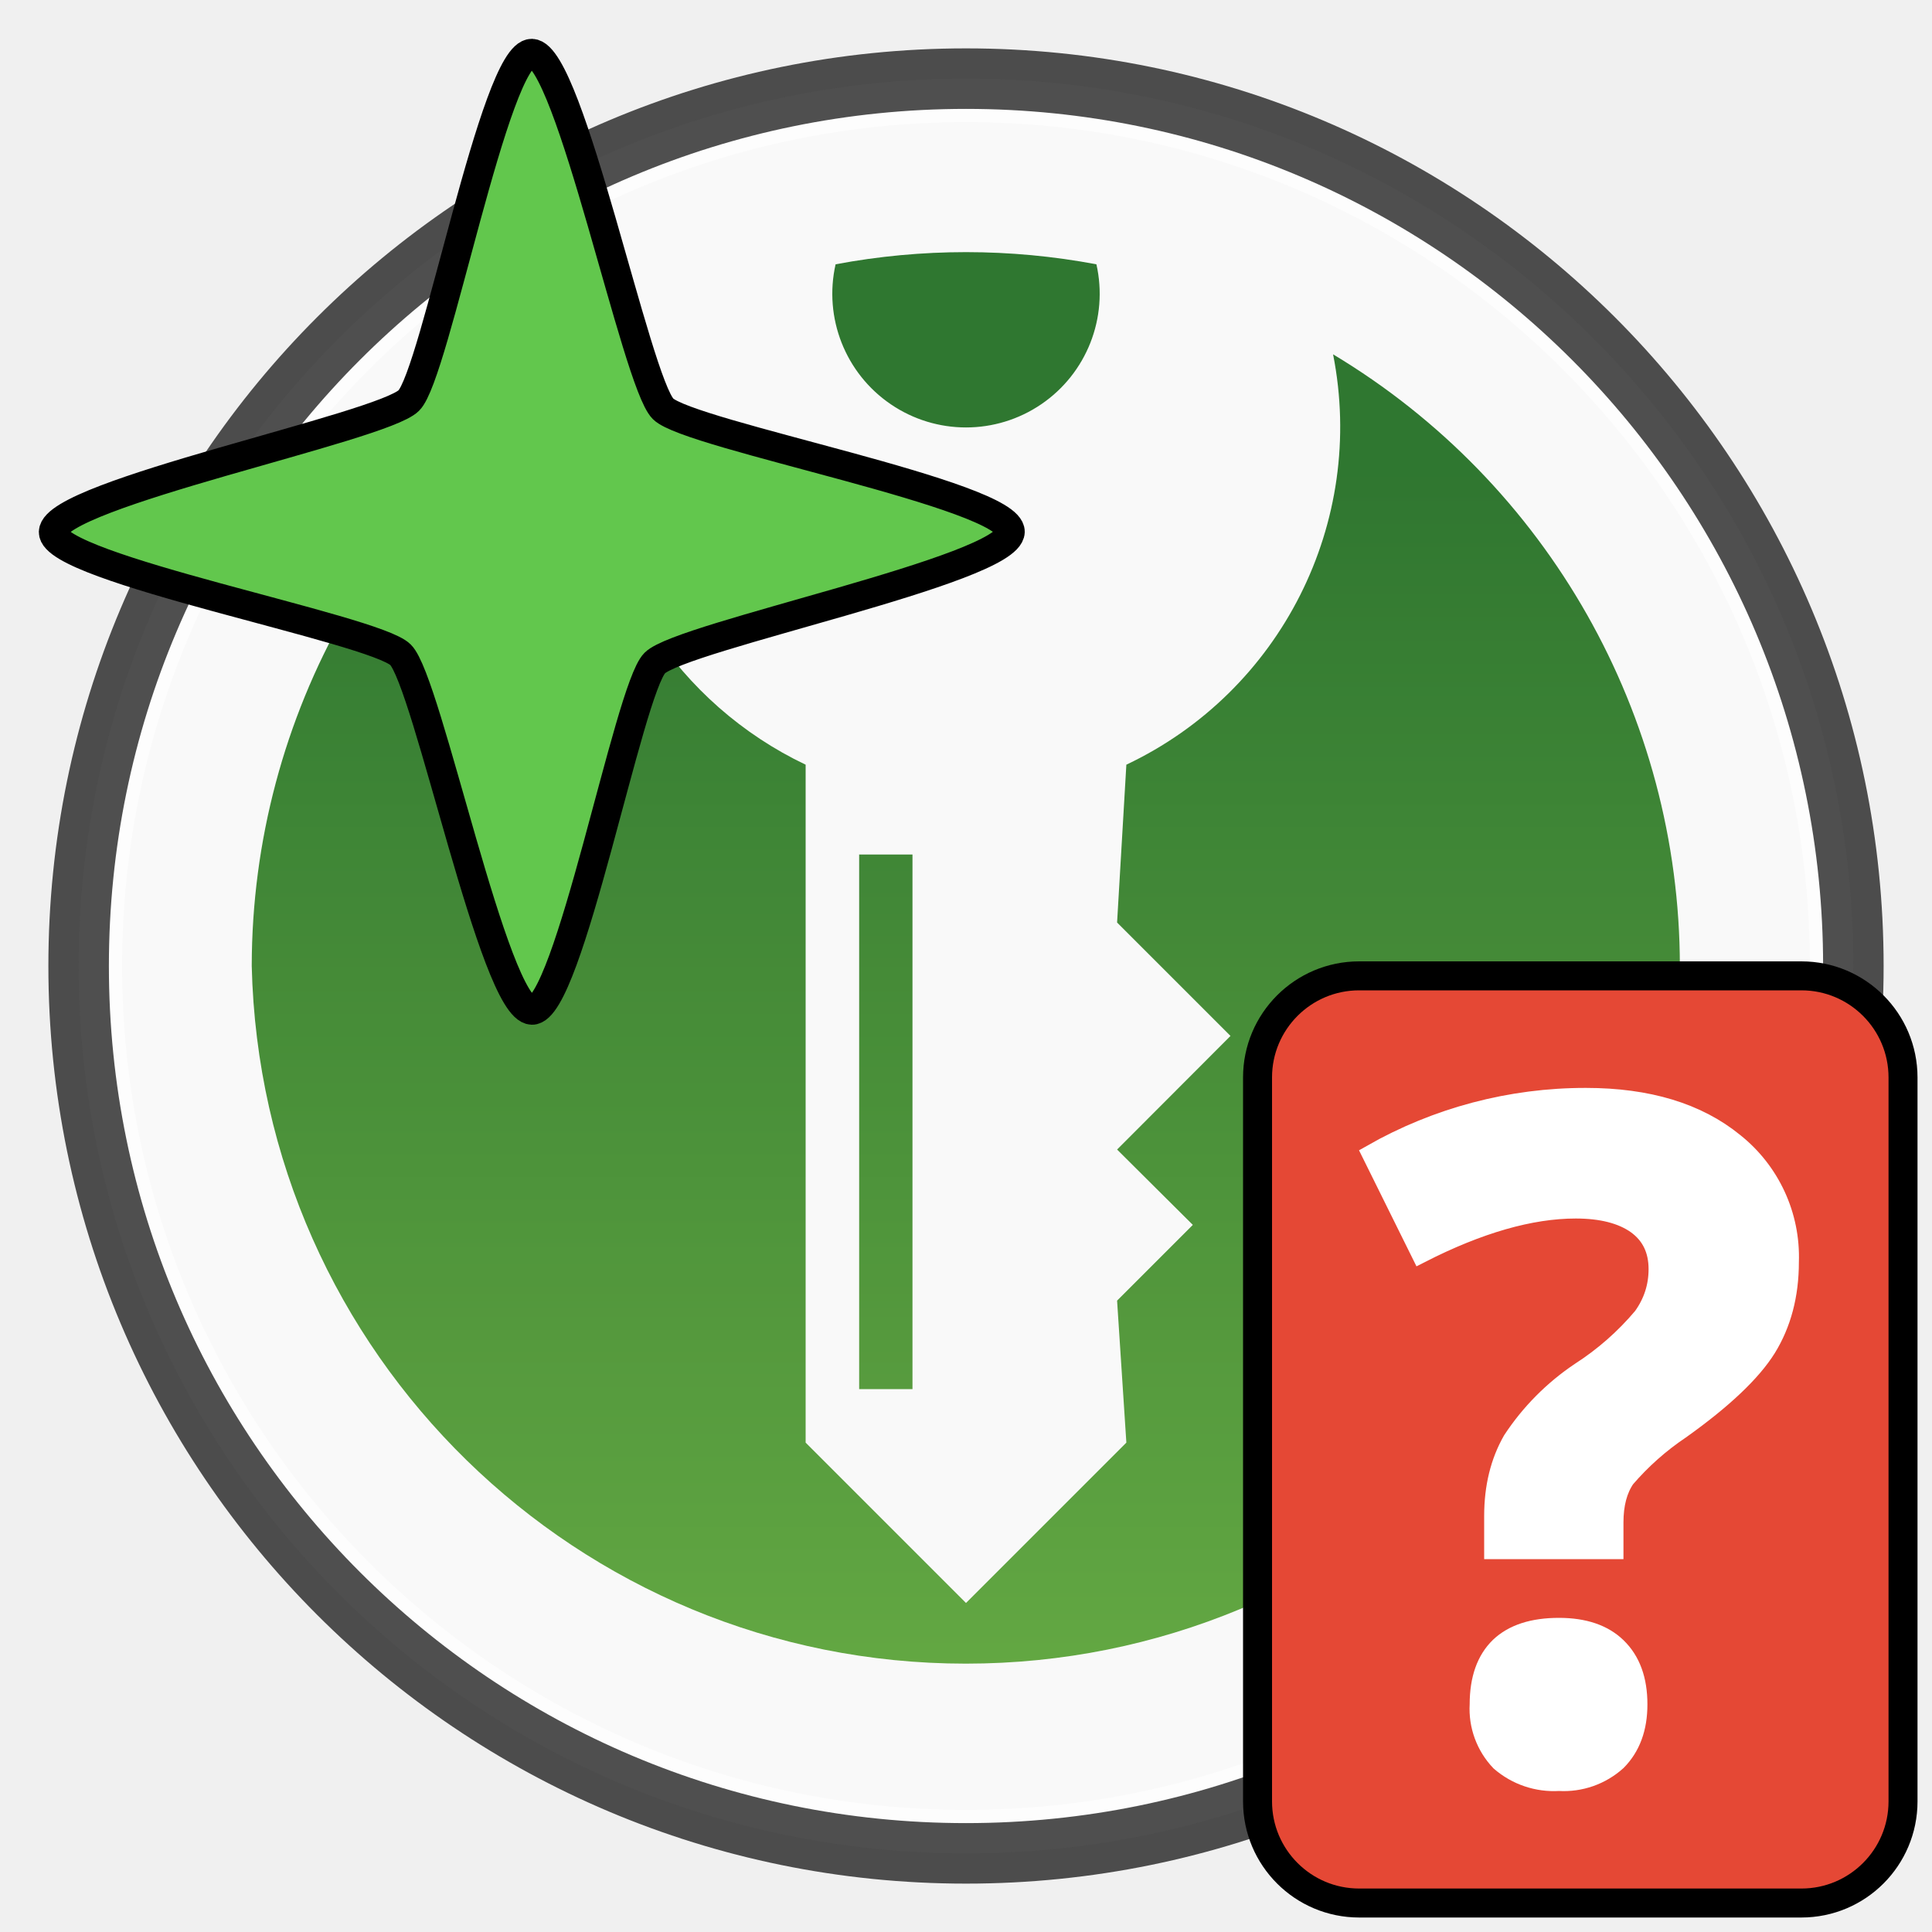
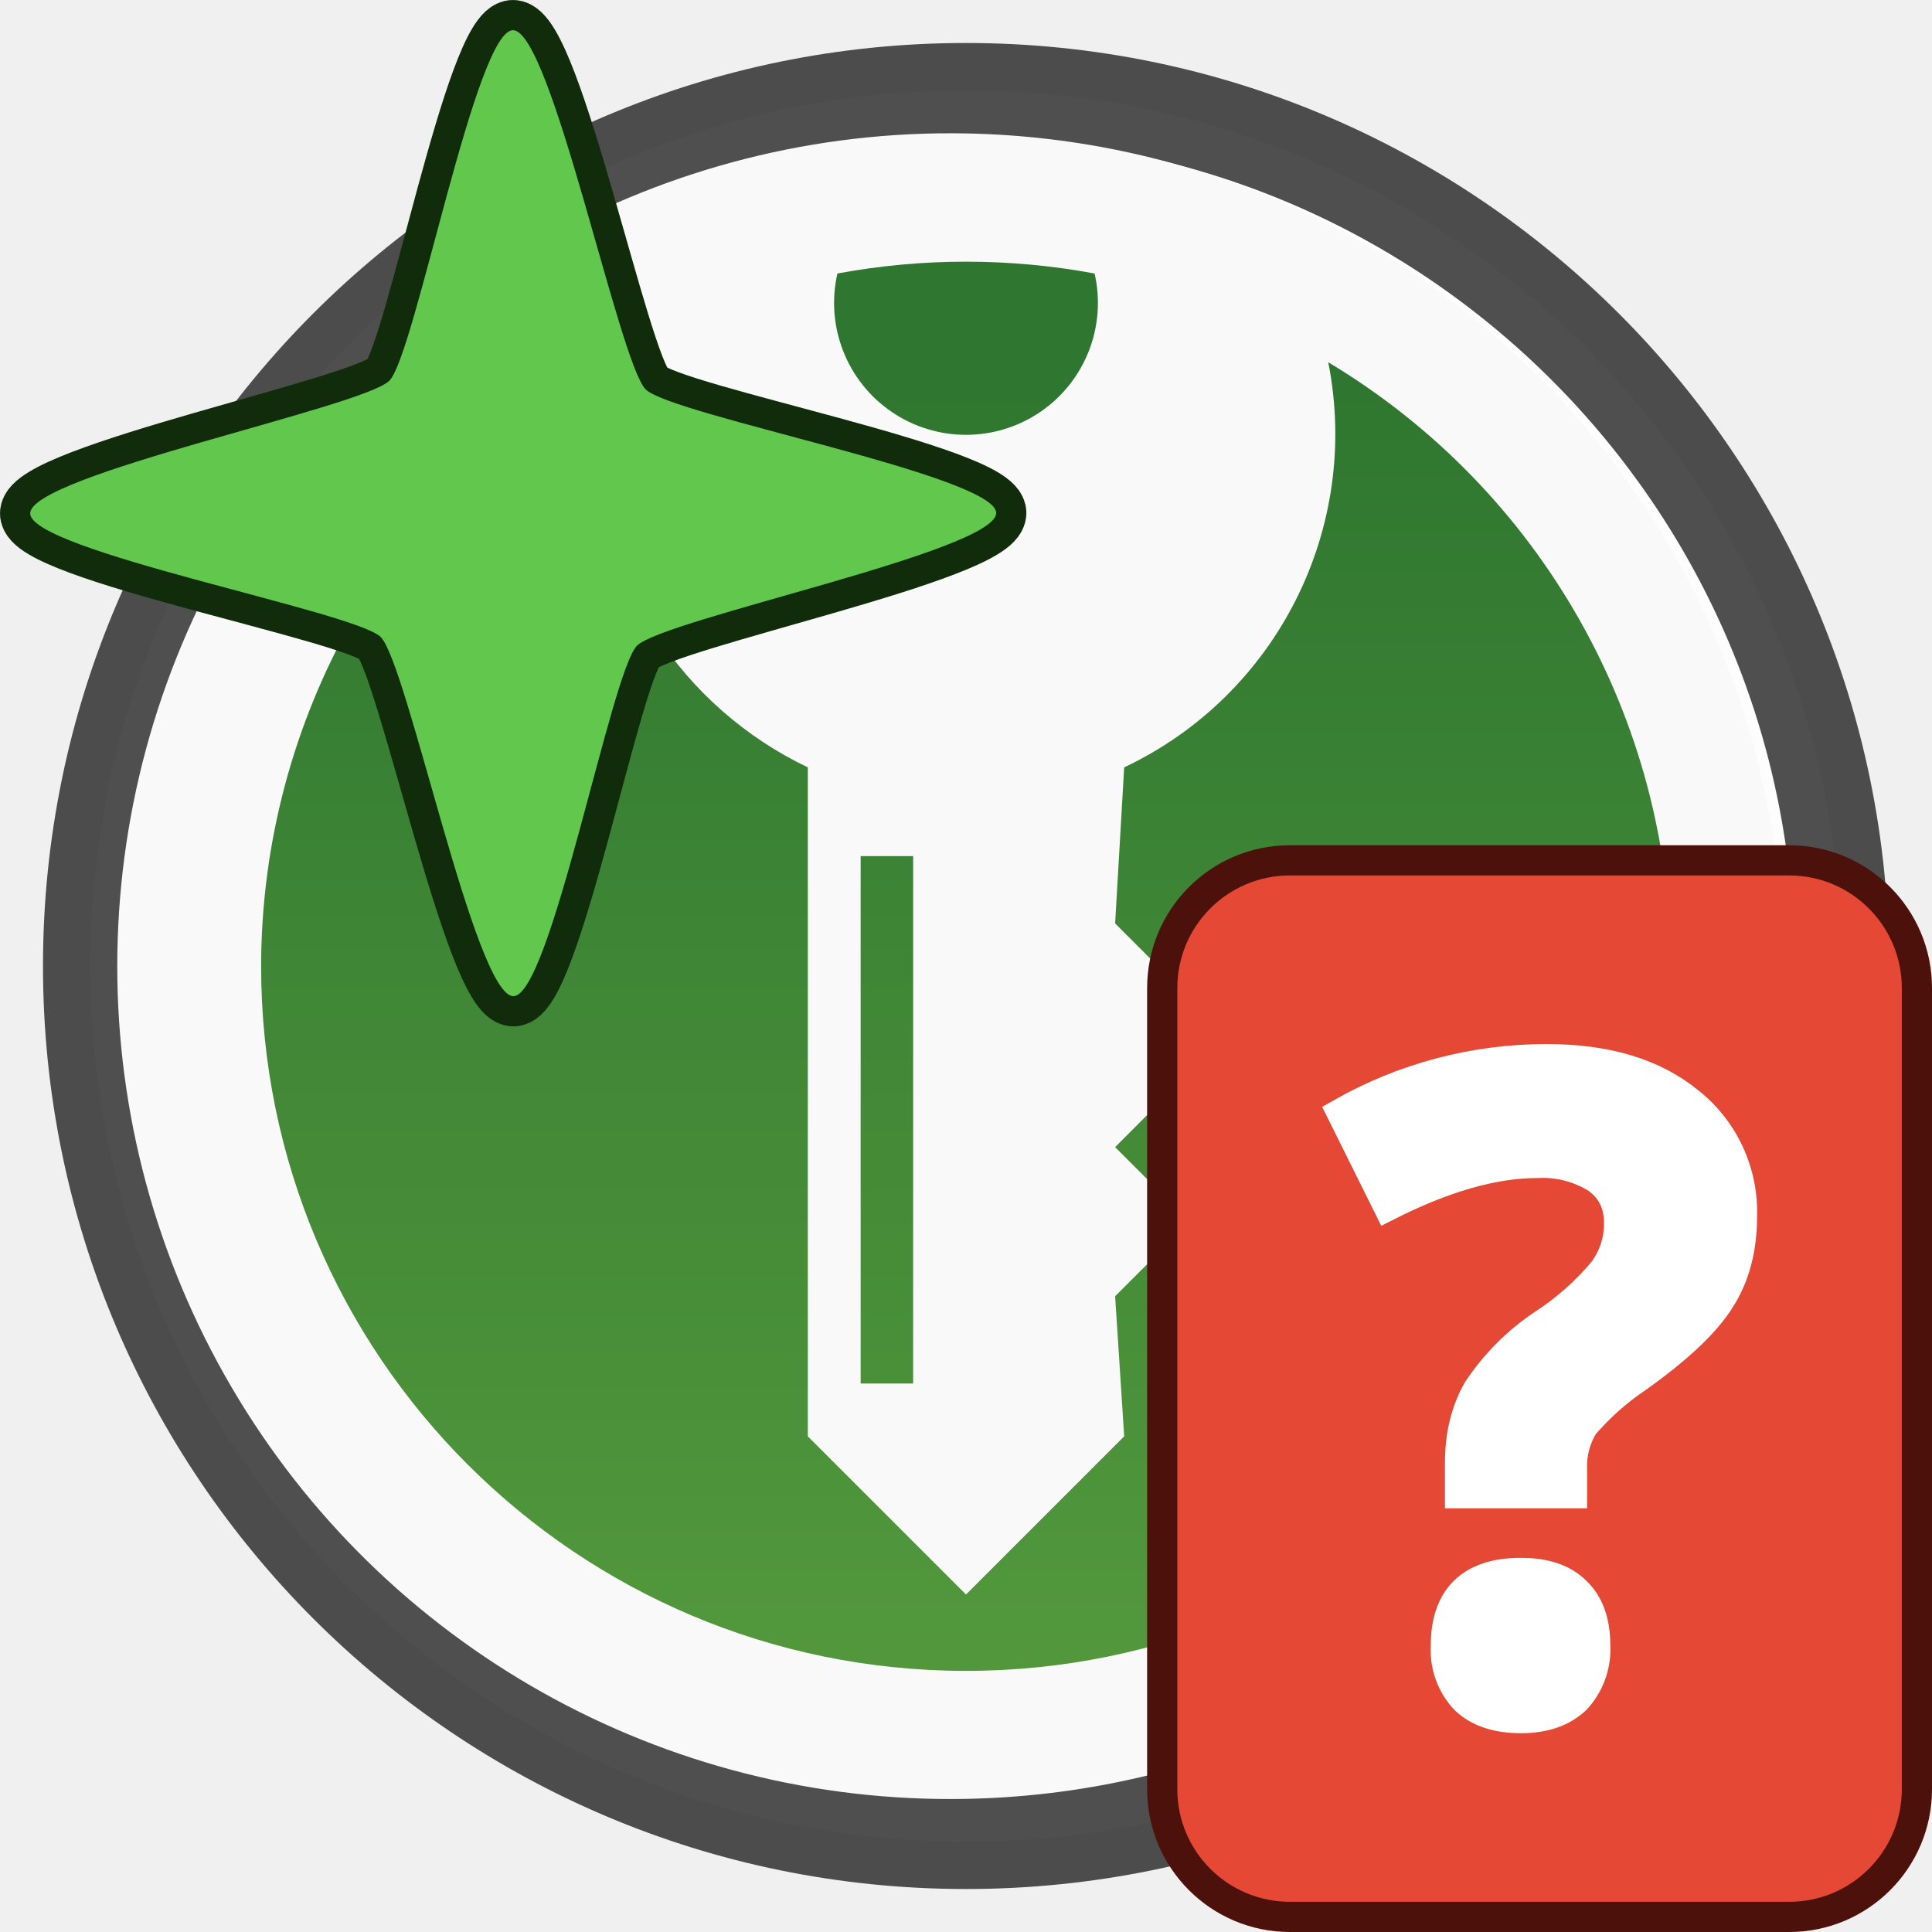
- <svg xmlns="http://www.w3.org/2000/svg" xmlns:xlink="http://www.w3.org/1999/xlink" xml:space="preserve" version="1.1" viewBox="0 0 100 100" id="svg2">
-   <defs id="defs23">
-     <linearGradient id="SVGID_2_-3" gradientUnits="userSpaceOnUse" x1="73.8" y1="1532.14" x2="73.8" y2="1574" gradientTransform="translate(3.8 -1480.3)">
-       <stop offset="0" style="stop-color:#eaa74b;stop-opacity:1" id="stop373" />
-       <stop offset="1" style="stop-color:#ac6f25;stop-opacity:1" id="stop375" />
+ <svg xmlns="http://www.w3.org/2000/svg" xmlns:xlink="http://www.w3.org/1999/xlink" height="64" width="64" viewBox="0 0 64 64" xml:space="preserve">
+   <defs>
+     <linearGradient id="a">
+       <stop offset="0" style="stop-color:#226e23;stop-opacity:1" />
+       <stop offset="1" style="stop-color:#63ab3a;stop-opacity:1" />
    </linearGradient>
-     <linearGradient xlink:href="#linearGradient4316" id="linearGradient5199" x1="53.24" y1="12.75" x2="53.24" y2="86.36" gradientUnits="userSpaceOnUse" gradientTransform="translate(-50.41 11.36)" />
-     <linearGradient id="linearGradient4316">
-       <stop id="stop4318" offset="0" style="stop-color:#226e23;stop-opacity:1" />
-       <stop id="stop4320" offset="1" style="stop-color:#63ab3a;stop-opacity:1" />
-     </linearGradient>
+     <linearGradient xlink:href="#a" id="b" x1="53.24" y1="12.75" x2="53.24" y2="86.36" gradientUnits="userSpaceOnUse" />
  </defs>
-   <linearGradient id="SVGID_1_" gradientUnits="userSpaceOnUse" x1="50.27" y1="-1470.94" x2="49.7" y2="-1392.79" gradientTransform="matrix(1 0 0 -1 -50.2 -1373.16)">
-     <stop offset="0" style="stop-color:gray" id="stop4" />
-     <stop offset="1" style="stop-color:#4b4b4d" id="stop6" />
-   </linearGradient>
-   <linearGradient id="SVGID_2_" gradientUnits="userSpaceOnUse" x1="73.8" y1="1532.14" x2="73.8" y2="1574" gradientTransform="translate(-2.73 -1488.34)">
-     <stop offset="0" style="stop-color:#d69029" id="stop11" />
-     <stop offset="1" style="stop-color:#af7125" id="stop13" />
-   </linearGradient>
-   <g id="layer7" style="display:inline">
-     <g id="layer26" style="display:inline">
-       <circle r="45.93" style="display:inline;opacity:.871;fill:#fff;fill-opacity:1;fill-rule:evenodd;stroke:#000;stroke-width:3.132;stroke-linecap:round;stroke-linejoin:round;stroke-miterlimit:4;stroke-dasharray:none;stroke-opacity:.784" id="circle4009" cx="50" cy="50" />
-       <circle style="display:inline;fill:none;fill-opacity:1;fill-rule:evenodd;stroke:none;stroke-width:1.5;stroke-linecap:round;stroke-linejoin:round;stroke-miterlimit:4;stroke-dasharray:none;stroke-opacity:1" id="circle4011" cx="50" cy="50" r="42.32" />
-       <path style="display:inline;fill:#f9f9f9;fill-opacity:1;fill-rule:evenodd;stroke:none;stroke-width:2.5;stroke-linecap:round;stroke-linejoin:round;stroke-miterlimit:4;stroke-dasharray:none;stroke-opacity:1" d="M50 6.32a43.68 43.68 0 1 0 0 87.36 43.68 43.68 0 0 0 0-87.36Zm0 6.72c2.26 0 4.52.22 6.75.64a6.92 6.92 0 1 1-13.5 0c2.23-.42 4.49-.64 6.75-.64zm-19 5.3a19.36 19.36 0 0 0 10.7 21.24v35.09l8.3 8.3 8.3-8.3-.48-7.35 3.92-3.92-3.92-3.9 5.87-5.88-5.87-5.87.48-8.17A19.35 19.35 0 0 0 69 18.34 36.97 36.97 0 0 1 86.95 50a36.97 36.97 0 0 1-73.92 0c.01-12.98 6.83-25 17.97-31.67Zm13.46 25.9h2.77V71.9h-2.76V44.23z" id="path4013" />
-       <path style="display:inline;opacity:.94;fill:url(#linearGradient5199);fill-opacity:1;fill-rule:nonzero;stroke:none;stroke-width:.8;stroke-linecap:round;stroke-linejoin:round;stroke-miterlimit:4;stroke-dasharray:none;stroke-opacity:1" d="M56.75 13.68a6.92 6.92 0 1 1-13.5 0 36.48 36.48 0 0 1 13.5 0zM30.63 22.1c0 7.72 4.53 14.37 11.07 17.48v35.09l8.3 8.3 8.3-8.3-.48-7.35 3.92-3.92-3.92-3.9 5.87-5.88-5.87-5.87.48-8.17A19.35 19.35 0 0 0 69 18.34 36.97 36.97 0 0 1 86.95 50a36.97 36.97 0 0 1-73.92 0c.01-12.98 6.83-25 17.97-31.67a19.4 19.4 0 0 0-.38 3.77zm13.83 22.13h2.77V71.9h-2.76V44.24z" id="path4015" />
-       <rect style="display:inline;fill:#e54835;fill-opacity:1;stroke:#000;stroke-width:1.5;stroke-linecap:round;stroke-linejoin:round;stroke-dasharray:none;stroke-opacity:1" id="rect4096" width="33.41" height="47.99" x="62.11" y="49.7" ry="5.26" transform="translate(2.98 .81)" />
-       <path d="M77.32 80.2v-1.73c0-1.5.32-2.8.96-3.92a12.6 12.6 0 0 1 3.51-3.54 14.42 14.42 0 0 0 3.24-2.85c.53-.74.8-1.56.8-2.47 0-1.01-.38-1.78-1.13-2.32-.75-.53-1.8-.8-3.14-.8-2.34 0-5.02.77-8.02 2.3L71 59.74a22.33 22.33 0 0 1 11.09-2.93c3.21 0 5.77.78 7.66 2.32a7.56 7.56 0 0 1 2.86 6.19c0 1.72-.4 3.2-1.17 4.45-.78 1.25-2.27 2.66-4.46 4.22a14.14 14.14 0 0 0-2.85 2.53c-.4.58-.6 1.34-.6 2.28v1.4zm-.75 8.02c0-1.31.35-2.3 1.05-2.98.7-.67 1.73-1 3.07-1 1.3 0 2.3.34 3 1.02.72.7 1.08 1.68 1.08 2.96 0 1.23-.36 2.2-1.08 2.93a4.1 4.1 0 0 1-3 1.05 4.23 4.23 0 0 1-3.04-1.03 3.94 3.94 0 0 1-1.08-2.95z" id="path4098" style="font-weight:700;font-size:48px;font-family:'Open Sans';-inkscape-font-specification:'Open Sans, Bold';display:inline;fill:#fff;stroke:#fff;stroke-linecap:round;stroke-opacity:1" />
-       <path style="display:inline;fill:#62c74d;fill-opacity:1;stroke:#000;stroke-width:1.5;stroke-linecap:round;stroke-linejoin:round;stroke-dasharray:none;stroke-opacity:1;paint-order:normal" id="path4120" d="M27.53 52.29c-1.96-.06-5.4-17.02-6.8-18.4-1.34-1.35-18.03-4.46-17.97-6.36.07-1.97 17.02-5.4 18.4-6.8 1.36-1.34 4.46-18.03 6.37-17.97 1.96.07 5.4 17.02 6.79 18.4 1.35 1.36 18.03 4.46 17.97 6.37-.06 1.96-17.02 5.4-18.4 6.79-1.35 1.35-4.46 18.03-6.36 17.97z" />
+   <g style="display:inline">
+     <circle r="29.01" style="opacity:.871;fill:#fff;fill-opacity:1;fill-rule:evenodd;stroke:#000;stroke-width:3.132;stroke-linecap:round;stroke-linejoin:round;stroke-miterlimit:4;stroke-dasharray:none;stroke-opacity:.784" cx="32" cy="32" />
+     <circle style="opacity:1;fill:none;fill-opacity:1;fill-rule:evenodd;stroke:none;stroke-width:1.5;stroke-linecap:round;stroke-linejoin:round;stroke-miterlimit:4;stroke-dasharray:none;stroke-opacity:1" cx="32" cy="32" r="26.73" />
+     <path style="opacity:1;fill:#f9f9f9;fill-opacity:1;fill-rule:evenodd;stroke:none;stroke-width:1.579;stroke-linecap:round;stroke-linejoin:round;stroke-miterlimit:4;stroke-dasharray:none;stroke-opacity:1" d="M32 4.42a27.59 27.59 0 1 0 0 55.17 27.59 27.59 0 0 0 0-55.17Zm0 4.23c1.43 0 2.86.15 4.26.41a4.37 4.37 0 1 1-8.52 0c1.4-.27 2.83-.4 4.26-.4ZM20 12a12.23 12.23 0 0 0 6.75 13.42v22.16L32 52.82l5.24-5.24-.3-4.64 2.47-2.47L36.94 38l3.7-3.71-3.7-3.7.3-5.17A12.22 12.22 0 0 0 44 12a23.35 23.35 0 0 1 11.35 20 23.35 23.35 0 0 1-46.7 0A23.35 23.35 0 0 1 20 12Zm8.5 16.36h1.75v17.47h-1.74V28.36z" />
+     <path style="opacity:.94;fill:url(#b);fill-opacity:1;fill-rule:nonzero;stroke:none;stroke-width:.505;stroke-linecap:round;stroke-linejoin:round;stroke-miterlimit:4;stroke-dasharray:none;stroke-opacity:1" d="M36.26 9.06a4.37 4.37 0 1 1-8.52 0 23.35 23.35 0 0 1 8.52 0zm-16.5 5.32c0 4.87 2.87 9.07 7 11.04v22.16L32 52.82l5.24-5.24-.3-4.64 2.47-2.47L36.94 38l3.7-3.71-3.7-3.7.3-5.17A12.22 12.22 0 0 0 44 12a23.35 23.35 0 0 1 11.35 20 23.35 23.35 0 0 1-46.7 0A23.35 23.35 0 0 1 20 12a12.4 12.4 0 0 0-.23 2.38zm8.74 13.98h1.75v17.47h-1.74V28.36z" />
+   </g>
+   <g stroke="#0c0c0c" stroke-opacity=".8" style="display:inline;stroke-width:1;stroke:#34220a;stroke-opacity:1">
+     <g style="display:inline;stroke:#34220a;stroke-width:.846;stroke-opacity:1">
+       <path d="M17 33c-1.27-.04-3.5-11-4.39-11.9C11.74 20.25.96 18.24 1 17c.04-1.27 11-3.5 11.9-4.39C13.75 11.74 15.76.96 17 1c1.27.04 3.5 11 4.39 11.9.87.86 11.65 2.87 11.61 4.1-.04 1.27-11 3.5-11.9 4.39-.86.87-2.87 11.65-4.1 11.61z" display="inline" fill="#62c74d" stroke="none" style="display:inline;stroke:#102c0b;stroke-width:2;stroke-dasharray:none;stroke-opacity:1;paint-order:stroke fill markers" />
+     </g>
+     <g style="display:inline;stroke:#34220a;stroke-width:1;stroke-opacity:1">
+       <rect x="34.5" y="22.82" width="24" height="34" ry="3.73" display="inline" fill="#e54835" stroke="none" style="display:inline;stroke:#4b110a;stroke-width:2;stroke-dasharray:none;stroke-opacity:1;paint-order:stroke fill markers" transform="translate(4.5 6.18)" />
+       <path d="M48.3 49.53v-1.07c0-.93.2-1.74.59-2.43a7.8 7.8 0 0 1 2.18-2.2 8.93 8.93 0 0 0 2-1.77c.33-.46.5-.97.5-1.53 0-.63-.23-1.1-.7-1.44a3.32 3.32 0 0 0-1.95-.5c-1.45 0-3.1.48-4.97 1.43l-1.58-3.18a13.83 13.83 0 0 1 6.87-1.82c2 0 3.58.48 4.75 1.44a4.7 4.7 0 0 1 1.78 3.84c0 1.07-.24 1.99-.73 2.76-.48.78-1.4 1.65-2.76 2.62a8.77 8.77 0 0 0-1.77 1.57 2.5 2.5 0 0 0-.37 1.41v.87zm-.47 4.98c0-.82.22-1.43.65-1.85.44-.42 1.07-.62 1.9-.62.81 0 1.43.2 1.87.64.44.42.66 1.03.66 1.83a2.5 2.5 0 0 1-.66 1.82c-.45.43-1.07.65-1.86.65-.82 0-1.45-.21-1.9-.64a2.45 2.45 0 0 1-.66-1.83Z" display="inline" fill="#fff" stroke="#fff" stroke-linecap="round" style="display:inline;stroke:#fff;stroke-width:.869;stroke-opacity:1" />
    </g>
  </g>
</svg>
